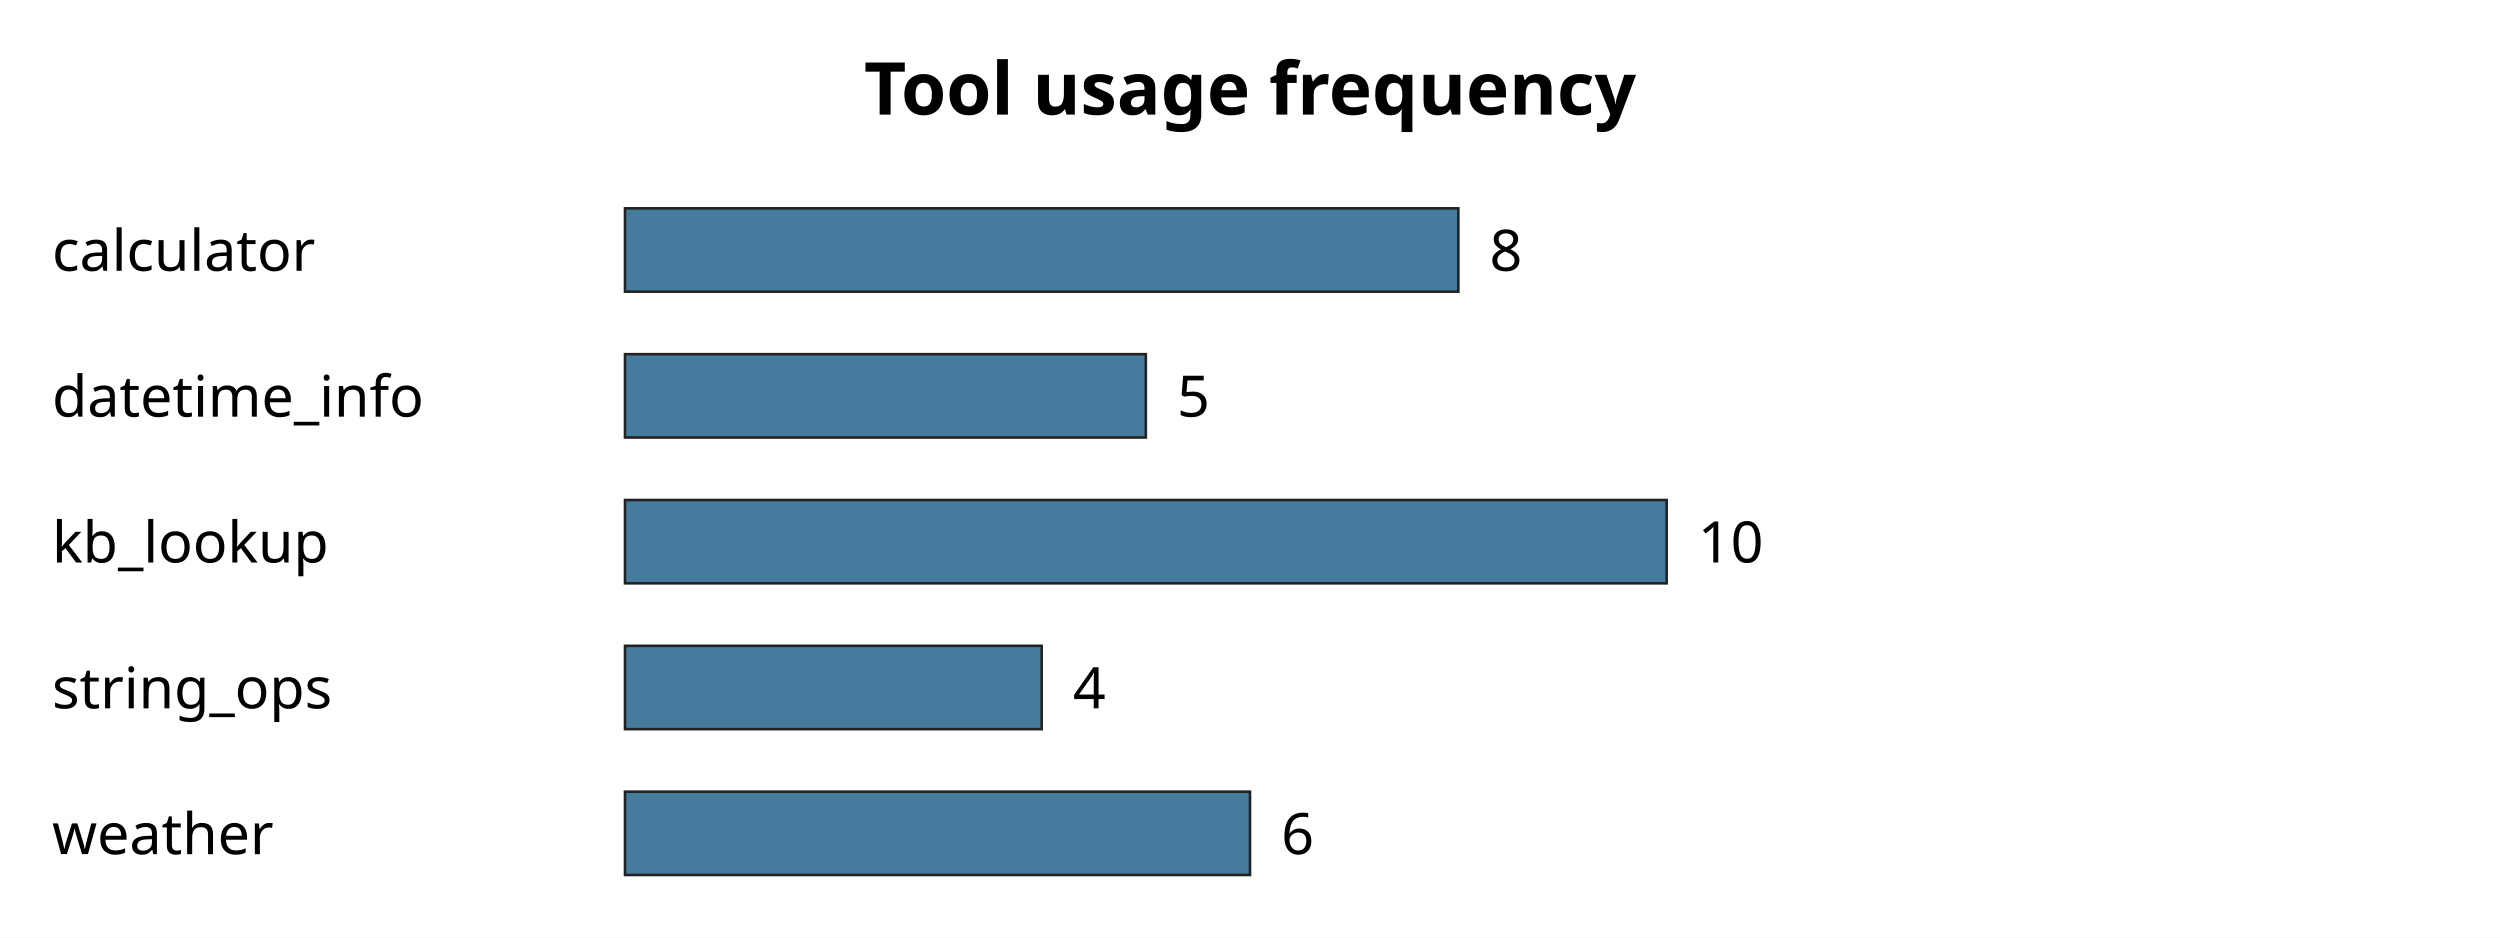
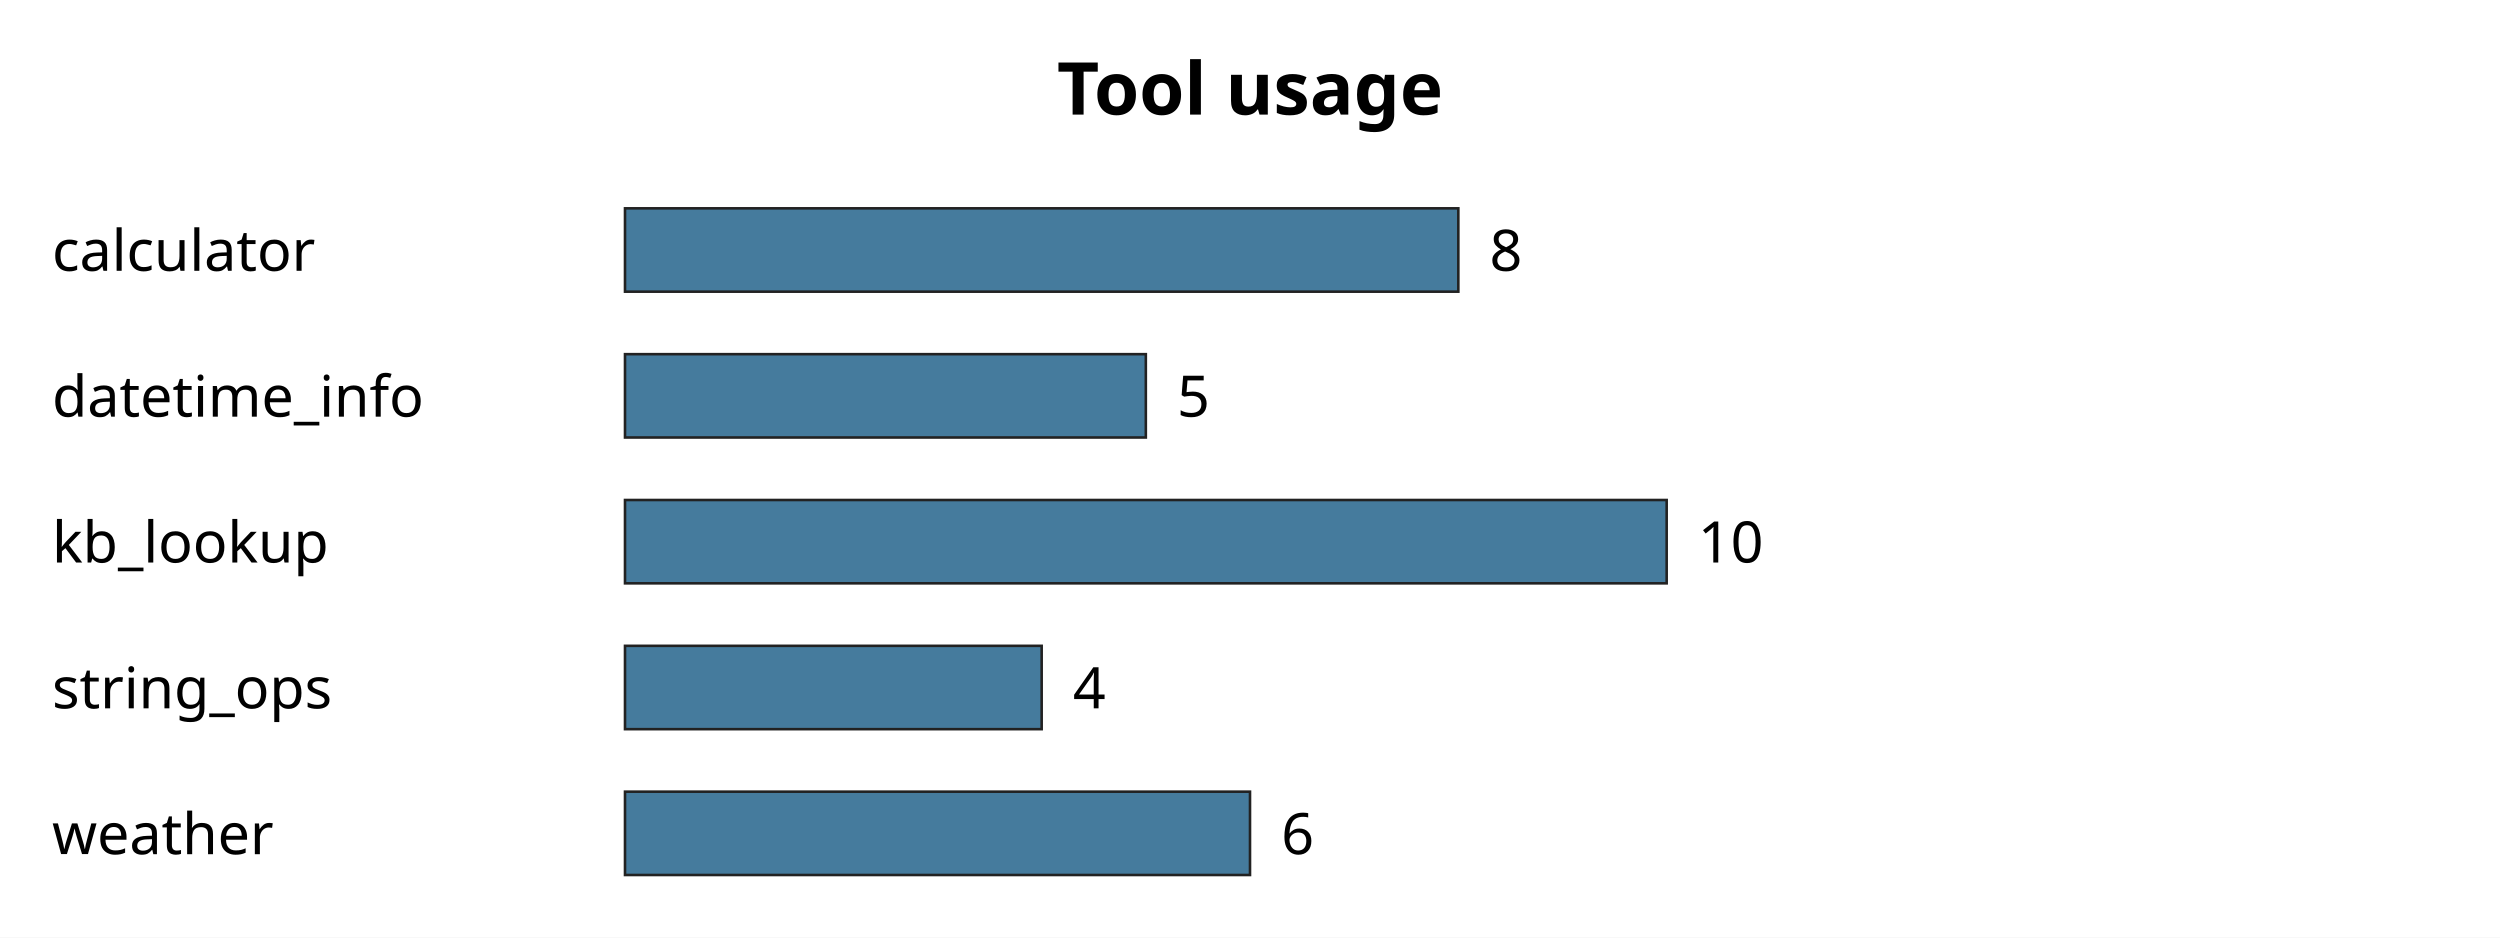
<svg xmlns="http://www.w3.org/2000/svg" width="480" height="180">
  <rect width="100%" height="100%" fill="#fff" />
-   <text x="240.0" y="22" text-anchor="middle" font-family="sans-serif" font-size="14" font-weight="bold">Tool usage frequency</text>
+   <text x="240.0" y="22" text-anchor="middle" font-family="sans-serif" font-size="14" font-weight="bold">Tool usage</text>
  <text x="10" y="52" font-family="sans-serif" font-size="11">calculator</text>
  <rect x="120" y="40" width="160.0" height="16" fill="#457b9d" stroke="#222" stroke-width="0.5" />
  <text x="286.0" y="52" font-family="sans-serif" font-size="11">8</text>
  <text x="10" y="80" font-family="sans-serif" font-size="11">datetime_info</text>
  <rect x="120" y="68" width="100.0" height="16" fill="#457b9d" stroke="#222" stroke-width="0.5" />
  <text x="226.0" y="80" font-family="sans-serif" font-size="11">5</text>
  <text x="10" y="108" font-family="sans-serif" font-size="11">kb_lookup</text>
  <rect x="120" y="96" width="200.0" height="16" fill="#457b9d" stroke="#222" stroke-width="0.5" />
  <text x="326.0" y="108" font-family="sans-serif" font-size="11">10</text>
  <text x="10" y="136" font-family="sans-serif" font-size="11">string_ops</text>
  <rect x="120" y="124" width="80.0" height="16" fill="#457b9d" stroke="#222" stroke-width="0.5" />
  <text x="206.0" y="136" font-family="sans-serif" font-size="11">4</text>
  <text x="10" y="164" font-family="sans-serif" font-size="11">weather</text>
  <rect x="120" y="152" width="120.0" height="16" fill="#457b9d" stroke="#222" stroke-width="0.5" />
  <text x="246.0" y="164" font-family="sans-serif" font-size="11">6</text>
</svg>
